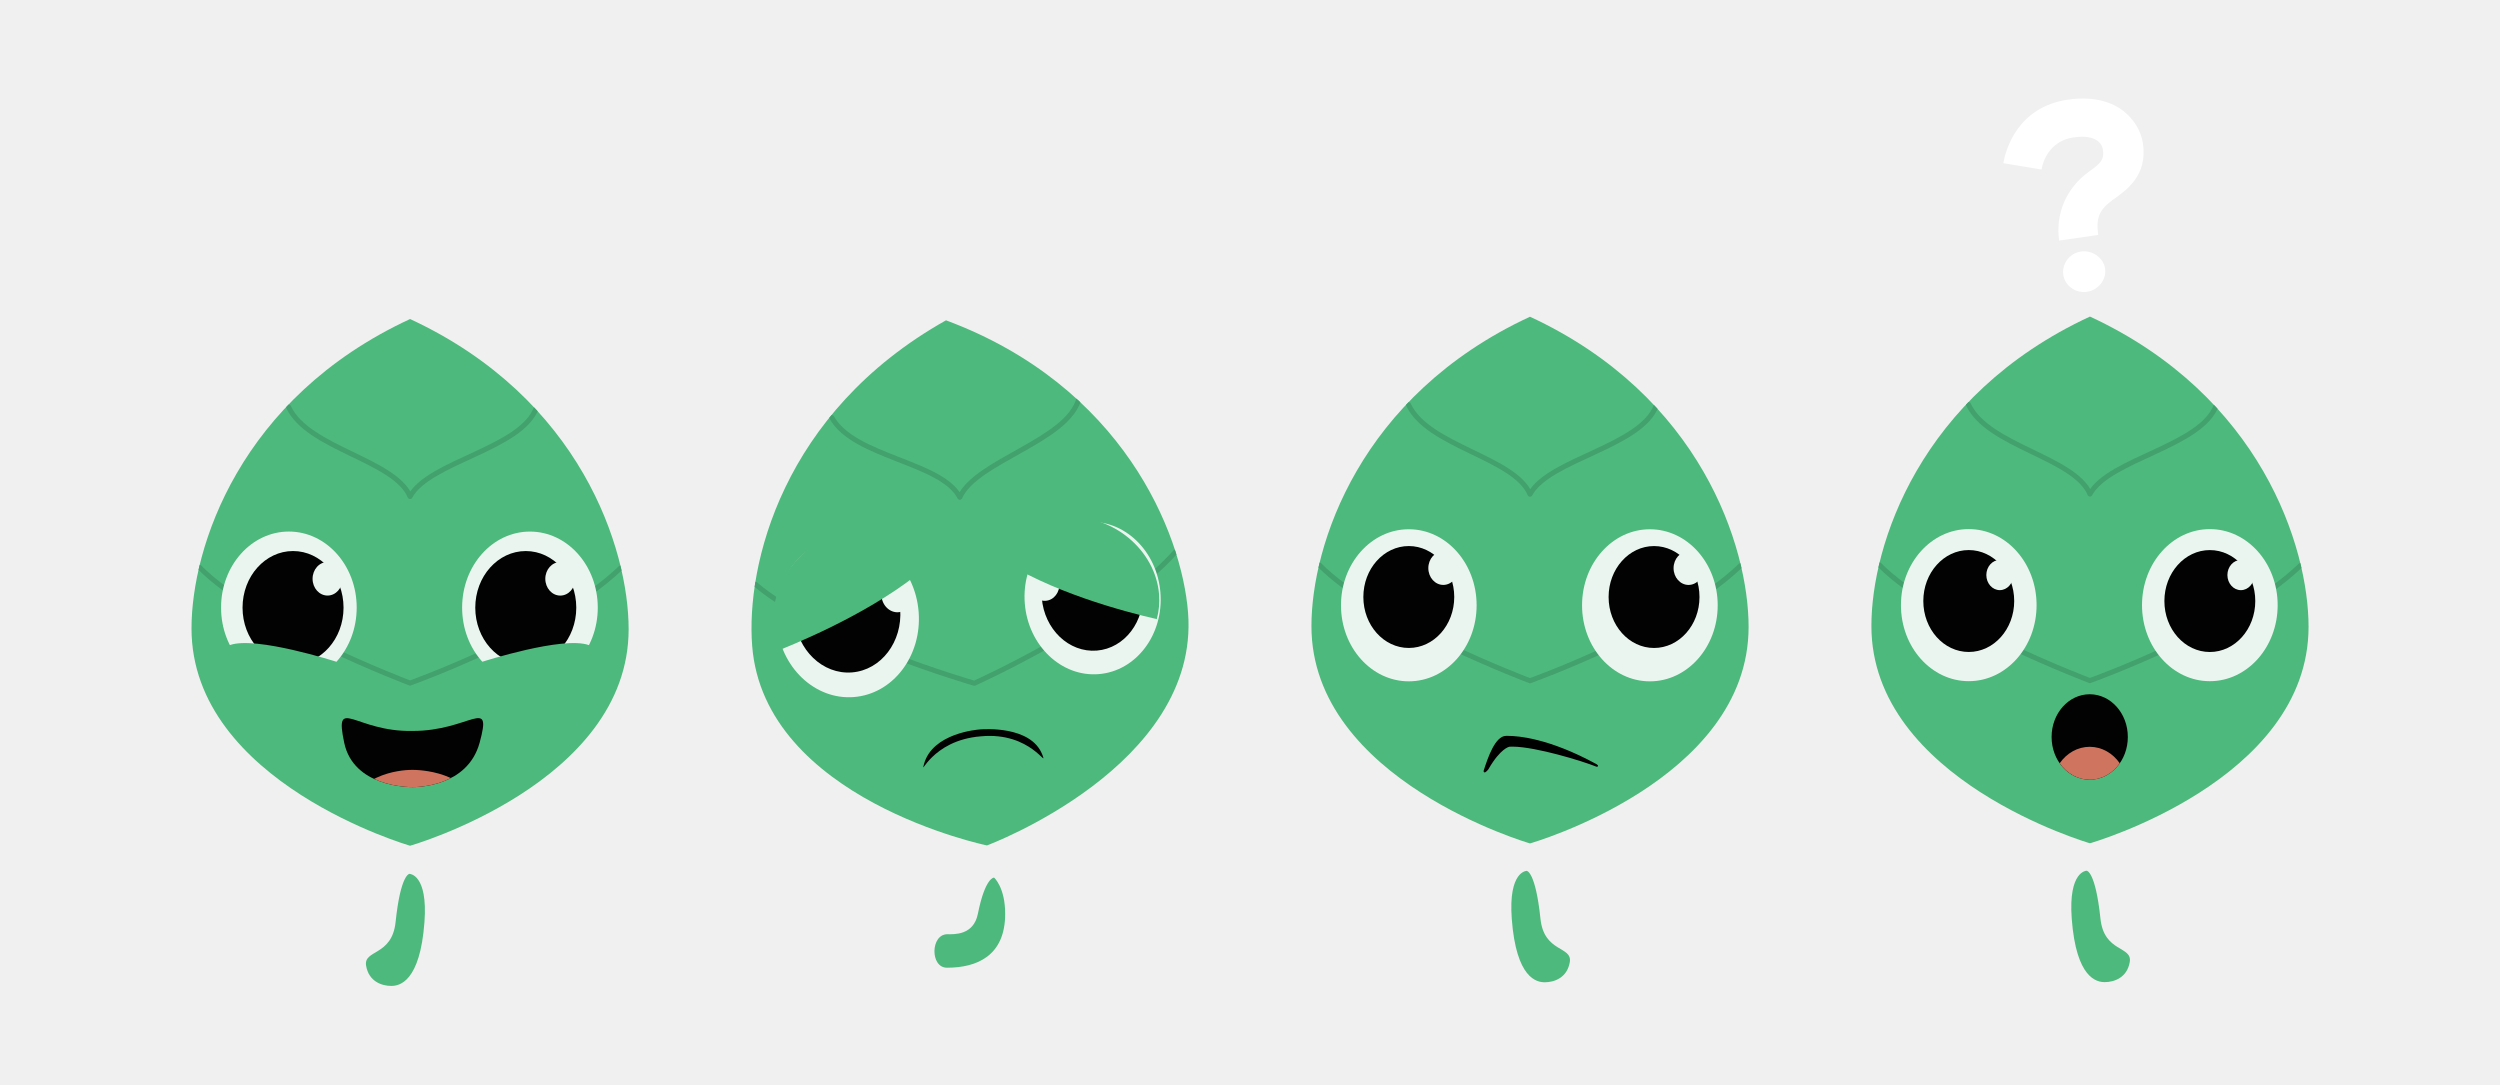
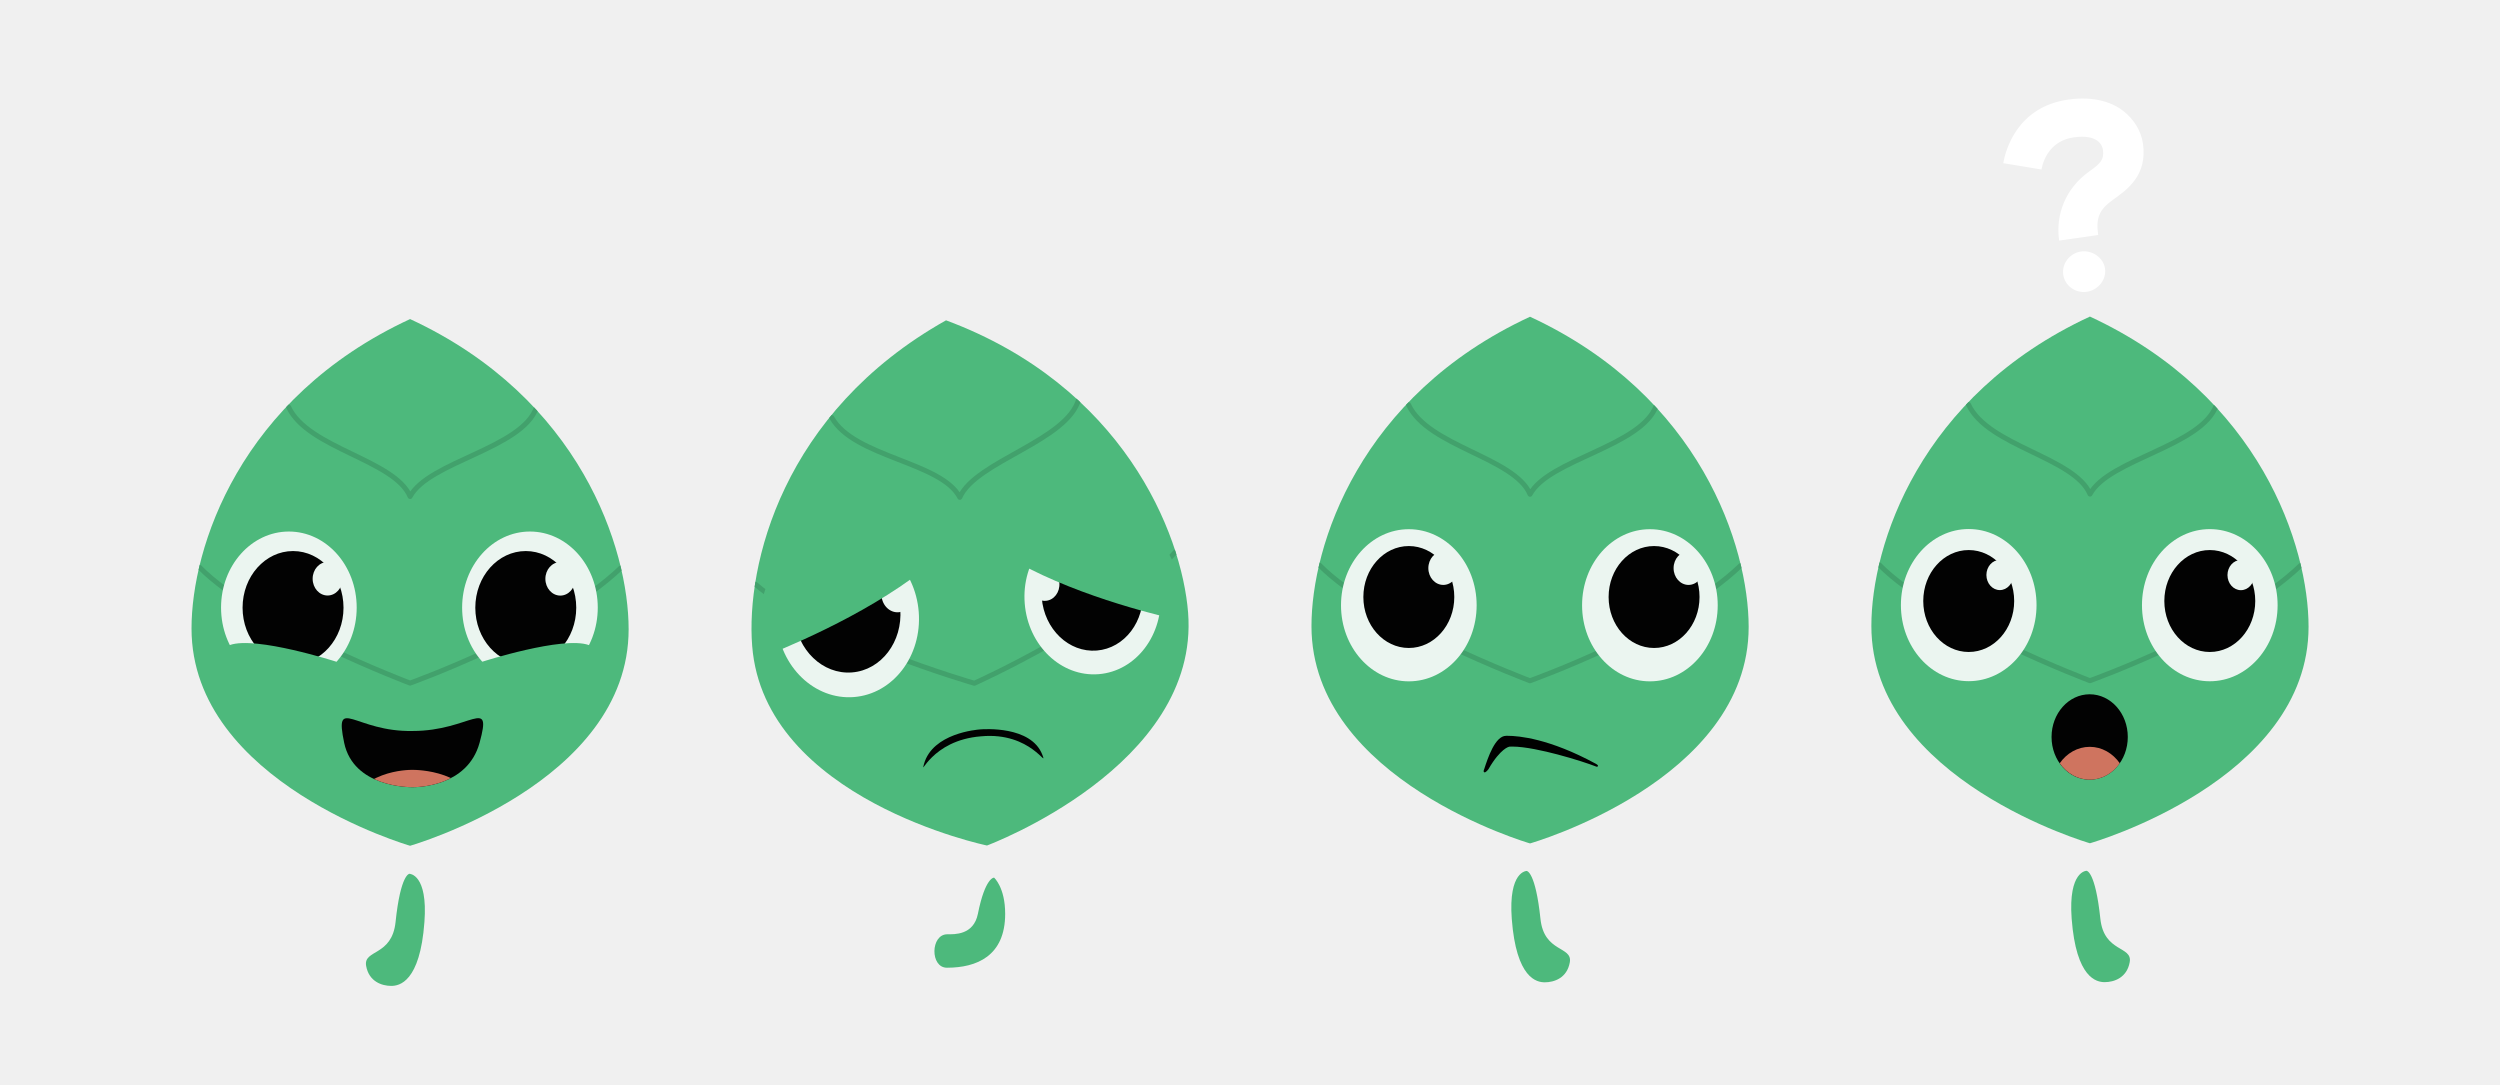
- <svg xmlns="http://www.w3.org/2000/svg" id="Layer_1" data-name="Layer 1" viewBox="0 0 2997 1300">
-   <defs>
-     <style>
-       .cls-1, .cls-4 {
-         fill: none;
-       }
- 
-       .cls-2 {
-         fill: #4db97c;
-       }
- 
-       .cls-3 {
-         clip-path: url(#clip-path);
-       }
- 
-       .cls-4 {
-         stroke: #42a16c;
-         stroke-linecap: round;
-         stroke-linejoin: round;
-         stroke-width: 6px;
-       }
- 
-       .cls-5 {
-         fill: #ebf5f0;
-       }
- 
-       .cls-6 {
-         fill: #020202;
-       }
- 
-       .cls-7 {
-         clip-path: url(#clip-path-2);
-       }
- 
-       .cls-8 {
-         fill: #cf745f;
-       }
- 
-       .cls-9 {
-         fill: #fff;
-       }
- 
-       .cls-10 {
-         clip-path: url(#clip-path-3);
-       }
- 
-       .cls-11 {
-         clip-path: url(#clip-path-4);
-       }
- 
-       .cls-12 {
-         clip-path: url(#clip-path-5);
-       }
-     </style>
-     <clipPath id="clip-path">
-       <path class="cls-1" d="M1834.15,379.69c-204.66,94.82-262,274.54-262,370.87,0,184.69,262,260.54,262,260.54s262.05-74.85,262.07-259.53C2096.18,655.23,2038.79,474.54,1834.15,379.69Z" />
-     </clipPath>
-     <clipPath id="clip-path-2">
-       <path class="cls-1" d="M2505.43,379.5c-204.65,94.82-262,274.54-262,370.87,0,184.69,262,260.55,262,260.55s262.06-74.85,262.07-259.54C2767.46,655.05,2710.07,474.35,2505.43,379.5Z" />
-     </clipPath>
-     <clipPath id="clip-path-3">
-       <path class="cls-1" d="M1134.06,384C937.41,494.47,894.2,678.11,901.69,774.15c14.36,184.13,281.47,239.36,281.47,239.36s255.44-95,241.08-279.14C1416.74,638.32,1345.47,462.65,1134.06,384Z" />
-     </clipPath>
-     <clipPath id="clip-path-4">
-       <path class="cls-1" d="M491.58,382.45c-204.66,94.82-262,274.54-262,370.88,0,184.68,262,260.54,262,260.54S753.59,939,753.6,754.34C753.61,658,696.22,477.31,491.58,382.45Z" />
-     </clipPath>
-     <clipPath id="clip-path-5">
-       <path class="cls-1" d="M494.72,876.26c-69.07,1.42-94.25-43.4-82.08,14.15,11.24,53.18,77.51,53.19,82,53.19s65.73,0,80.32-53.18C590.5,833.66,563.78,876.26,494.72,876.26Z" />
-     </clipPath>
-   </defs>
+ <svg xmlns="http://www.w3.org/2000/svg" xmlns:xlink="http://www.w3.org/1999/xlink" version="1.1" id="Layer_1" x="0px" y="0px" viewBox="0 0 2997 1300" style="enable-background:new 0 0 2997 1300;" xml:space="preserve">
+   <style type="text/css">
+ 	.st0{fill:#4DB97C;}
+ 	.st1{clip-path:url(#SVGID_2_);}
+ 	.st2{fill:none;stroke:#42A16C;stroke-width:6;stroke-linecap:round;stroke-linejoin:round;}
+ 	.st3{fill:#EBF5F0;}
+ 	.st4{fill:#020202;}
+ 	.st5{clip-path:url(#SVGID_4_);}
+ 	.st6{fill:#CF745F;}
+ 	.st7{fill:#FFFFFF;}
+ 	.st8{clip-path:url(#SVGID_6_);}
+ 	.st9{clip-path:url(#SVGID_8_);}
+ 	.st10{clip-path:url(#SVGID_10_);}
+ </style>
  <g>
    <g>
-       <path class="cls-2" d="M1834.15,379.69c-204.66,94.82-262,274.54-262,370.87,0,184.69,262,260.54,262,260.54s262.05-74.85,262.07-259.53C2096.18,655.23,2038.79,474.54,1834.15,379.69Z" />
-       <g class="cls-3">
-         <g>
-           <path class="cls-4" d="M1581.73,677.36c68.94,69.6,252.38,138.74,252.38,138.74s173.56-62.11,252.42-138" />
-           <path class="cls-4" d="M1688.57,485.26c23.12,49.7,127.09,63.21,145.58,107.21,22.51-42,134.54-57.49,151.61-106.94" />
+       <path class="st0" d="M1834.2,379.7c-204.7,94.8-262,274.5-262,370.9c0,184.7,262,260.5,262,260.5s262-74.8,262.1-259.5    C2096.2,655.2,2038.8,474.5,1834.2,379.7z" />
+       <g>
+         <defs>
+           <path id="SVGID_1_" d="M1834.2,379.7c-204.7,94.8-262,274.5-262,370.9c0,184.7,262,260.5,262,260.5s262-74.8,262.1-259.5      C2096.2,655.2,2038.8,474.5,1834.2,379.7z" />
+         </defs>
+         <clipPath id="SVGID_2_">
+           <use xlink:href="#SVGID_1_" style="overflow:visible;" />
+         </clipPath>
+         <g class="st1">
+           <g>
+             <path class="st2" d="M1581.7,677.4c68.9,69.6,252.4,138.7,252.4,138.7s173.6-62.1,252.4-138" />
+             <path class="st2" d="M1688.6,485.3c23.1,49.7,127.1,63.2,145.6,107.2c22.5-42,134.5-57.5,151.6-106.9" />
+           </g>
        </g>
      </g>
-       <ellipse class="cls-5" cx="1977.87" cy="725.64" rx="81.3" ry="91.16" />
-       <ellipse class="cls-6" cx="1982.87" cy="715.71" rx="54.48" ry="61.09" />
-       <ellipse class="cls-5" cx="2024.22" cy="681.1" rx="17.94" ry="20.12" />
-       <ellipse class="cls-5" cx="1688.87" cy="725.62" rx="81.3" ry="91.16" />
-       <ellipse class="cls-6" cx="1688.87" cy="715.69" rx="54.48" ry="61.09" />
-       <ellipse class="cls-5" cx="1730.22" cy="681.08" rx="17.94" ry="20.12" />
-       <path class="cls-2" d="M1881.86,1153.55c-3.28,18.86-18.83,24-30,24-9.42,0-34.24-4.28-39.56-76.09-4.25-57.36,17.92-57.45,17.92-57.45s10.53.25,16.5,57.45C1851,1142.42,1885.29,1133.86,1881.86,1153.55Z" />
-       <path d="M1912.67,915.42c-55.29-30-92-33.26-105.19-33.26l-1.48,0h-.51c-13.11,0-21.91,26.64-26.14,39.45l-.57,1.71a2.36,2.36,0,0,0,0,2.12,1.24,1.24,0,0,0,1,.51c1.58,0,4.22-3.25,4.46-3.66,7.43-13,13.86-19.69,17.94-23s6.74-4,7.08-4.1c1.15-.08,2.41-.12,3.74-.12,15.06,0,37.67,5.09,54,9.36,20.07,5.26,38.24,11.26,46.63,14.61a2.17,2.17,0,0,0,.83.17,1.16,1.16,0,0,0,1.19-.85C1915.91,917.49,1915.21,916.79,1912.67,915.42Z" />
+       <ellipse class="st3" cx="1977.9" cy="725.6" rx="81.3" ry="91.2" />
+       <ellipse class="st4" cx="1982.9" cy="715.7" rx="54.5" ry="61.1" />
+       <ellipse class="st3" cx="2024.2" cy="681.1" rx="17.9" ry="20.1" />
+       <ellipse class="st3" cx="1688.9" cy="725.6" rx="81.3" ry="91.2" />
+       <ellipse class="st4" cx="1688.9" cy="715.7" rx="54.5" ry="61.1" />
+       <ellipse class="st3" cx="1730.2" cy="681.1" rx="17.9" ry="20.1" />
+       <path class="st0" d="M1881.9,1153.6c-3.3,18.9-18.8,24-30,24c-9.4,0-34.2-4.3-39.6-76.1c-4.2-57.4,17.9-57.4,17.9-57.4    s10.5,0.2,16.5,57.4C1851,1142.4,1885.3,1133.9,1881.9,1153.6z" />
+       <path d="M1912.7,915.4c-55.3-30-92-33.3-105.2-33.3h-1.5h-0.5c-13.1,0-21.9,26.6-26.1,39.5l-0.6,1.7c-0.3,0.7-0.3,1.5,0,2.1    c0.2,0.3,0.6,0.5,1,0.5c1.6,0,4.2-3.2,4.5-3.7c7.4-13,13.9-19.7,17.9-23s6.7-4,7.1-4.1c1.2-0.1,2.4-0.1,3.7-0.1    c15.1,0,37.7,5.1,54,9.4c20.1,5.3,38.2,11.3,46.6,14.6c0.3,0.1,0.5,0.2,0.8,0.2c0.5,0,1-0.3,1.2-0.8    C1915.9,917.5,1915.2,916.8,1912.7,915.4z" />
    </g>
    <g>
-       <path class="cls-2" d="M2505.43,379.5c-204.65,94.82-262,274.54-262,370.87,0,184.69,262,260.55,262,260.55s262.06-74.85,262.07-259.54C2767.46,655.05,2710.07,474.35,2505.43,379.5Z" />
-       <g class="cls-7">
-         <g>
-           <path class="cls-4" d="M2253,677.17c68.94,69.6,252.39,138.75,252.39,138.75s173.55-62.12,252.42-138" />
-           <path class="cls-4" d="M2359.85,485.07c23.12,49.7,127.09,63.21,145.58,107.21,22.51-42,134.54-57.49,151.61-106.93" />
+       <path class="st0" d="M2505.4,379.5c-204.6,94.8-262,274.5-262,370.9c0,184.7,262,260.5,262,260.5s262.1-74.8,262.1-259.5    C2767.5,655,2710.1,474.4,2505.4,379.5z" />
+       <g>
+         <defs>
+           <path id="SVGID_3_" d="M2505.4,379.5c-204.6,94.8-262,274.5-262,370.9c0,184.7,262,260.5,262,260.5s262.1-74.8,262.1-259.5      C2767.5,655,2710.1,474.4,2505.4,379.5z" />
+         </defs>
+         <clipPath id="SVGID_4_">
+           <use xlink:href="#SVGID_3_" style="overflow:visible;" />
+         </clipPath>
+         <g class="st5">
+           <g>
+             <path class="st2" d="M2253,677.2c68.9,69.6,252.4,138.8,252.4,138.8s173.6-62.1,252.4-138" />
+             <path class="st2" d="M2359.9,485.1c23.1,49.7,127.1,63.2,145.6,107.2c22.5-42,134.5-57.5,151.6-106.9" />
+           </g>
        </g>
      </g>
-       <ellipse class="cls-5" cx="2649.15" cy="725.45" rx="81.3" ry="91.16" />
-       <ellipse class="cls-6" cx="2649.15" cy="720.53" rx="54.48" ry="61.09" />
-       <ellipse class="cls-5" cx="2686.37" cy="689.37" rx="16.15" ry="18.1" />
-       <ellipse class="cls-5" cx="2360.15" cy="725.43" rx="81.3" ry="91.16" />
-       <ellipse class="cls-6" cx="2360.15" cy="720.5" rx="54.48" ry="61.09" />
-       <ellipse class="cls-6" cx="2505.15" cy="883.5" rx="45.7" ry="51.23" />
-       <ellipse class="cls-5" cx="2397.37" cy="689.35" rx="16.15" ry="18.1" />
-       <path class="cls-2" d="M2553.15,1153.37c-3.28,18.85-18.84,24-30,24-9.41,0-34.24-4.29-39.56-76.1-4.24-57.36,17.92-57.45,17.92-57.45s10.53.25,16.51,57.46C2522.33,1142.24,2556.57,1133.68,2553.15,1153.37Z" />
-       <path class="cls-8" d="M2505.16,895.27c-14.64,0-27.67,7.73-36,19.73,8.36,12,21.38,19.73,36,19.74s27.66-7.73,36-19.74C2532.82,903,2519.8,895.27,2505.16,895.27Z" />
-       <path class="cls-9" d="M2569,172.17c5.41,37.76-18.61,55.08-36.26,67.48-15.92,11.53-20.36,21.41-17.41,42l-46.82,6.72c-4.55-31.72,8.25-62.84,35.64-82.49,13.72-9.68,18.6-14.38,16.9-26.17-.6-4.22-4.62-19.37-35.14-15-25.37,3.64-35.8,23.33-38.55,38.52l-45.79-7.61c2.71-15.5,16.52-67.42,77.84-76.22,33.54-4.81,54.95,4.75,66.09,13.64C2558,142.92,2566.76,156.76,2569,172.17Z" />
-       <path class="cls-9" d="M2494.73,301.51c-13.59,1.95-23.17,14.73-21.3,27.72,1.9,13.29,14.64,22.56,28.24,20.61s23.81-14.51,21.9-27.8C2521.71,309.05,2508.32,299.56,2494.73,301.51Z" />
+       <ellipse class="st3" cx="2649.1" cy="725.5" rx="81.3" ry="91.2" />
+       <ellipse class="st4" cx="2649.1" cy="720.5" rx="54.5" ry="61.1" />
+       <ellipse class="st3" cx="2686.4" cy="689.4" rx="16.1" ry="18.1" />
+       <ellipse class="st3" cx="2360.1" cy="725.4" rx="81.3" ry="91.2" />
+       <ellipse class="st4" cx="2360.1" cy="720.5" rx="54.5" ry="61.1" />
+       <ellipse class="st4" cx="2505.1" cy="883.5" rx="45.7" ry="51.2" />
+       <ellipse class="st3" cx="2397.4" cy="689.3" rx="16.1" ry="18.1" />
+       <path class="st0" d="M2553.1,1153.4c-3.3,18.8-18.8,24-30,24c-9.4,0-34.2-4.3-39.6-76.1c-4.2-57.4,17.9-57.4,17.9-57.4    s10.5,0.2,16.5,57.5C2522.3,1142.2,2556.6,1133.7,2553.1,1153.4z" />
+       <path class="st6" d="M2505.2,895.3c-14.6,0-27.7,7.7-36,19.7c8.4,12,21.4,19.7,36,19.7s27.7-7.7,36-19.7    C2532.8,903,2519.8,895.3,2505.2,895.3z" />
+       <path class="st7" d="M2569,172.2c5.4,37.8-18.6,55.1-36.3,67.5c-15.9,11.5-20.4,21.4-17.4,42l-46.8,6.7    c-4.6-31.7,8.2-62.8,35.6-82.5c13.7-9.7,18.6-14.4,16.9-26.2c-0.6-4.2-4.6-19.4-35.1-15c-25.4,3.6-35.8,23.3-38.6,38.5l-45.8-7.6    c2.7-15.5,16.5-67.4,77.8-76.2c33.5-4.8,54.9,4.8,66.1,13.6C2558,142.9,2566.8,156.8,2569,172.2z" />
+       <path class="st7" d="M2494.7,301.5c-13.6,2-23.2,14.7-21.3,27.7c1.9,13.3,14.6,22.6,28.2,20.6s23.8-14.5,21.9-27.8    C2521.7,309,2508.3,299.6,2494.7,301.5z" />
    </g>
    <g>
-       <path class="cls-2" d="M1134.06,384C937.41,494.47,894.2,678.11,901.69,774.15c14.36,184.13,281.47,239.36,281.47,239.36s255.44-95,241.08-279.14C1416.74,638.32,1345.47,462.65,1134.06,384Z" />
-       <g class="cls-10">
-         <g>
-           <path class="cls-4" d="M905.58,700.42C979.73,764.45,1168,819.1,1168,819.1s168.19-75.44,240.91-157.21" />
-           <path class="cls-4" d="M997.14,500.59c26.92,47.75,131.62,53.13,153.48,95.56,19.18-43.63,129.66-67.79,142.83-118.42" />
+       <path class="st0" d="M1134.1,384C937.4,494.5,894.2,678.1,901.7,774.2c14.4,184.1,281.5,239.4,281.5,239.4s255.4-95,241.1-279.1    C1416.7,638.3,1345.5,462.6,1134.1,384z" />
+       <g>
+         <defs>
+           <path id="SVGID_5_" d="M1134.1,384C937.4,494.5,894.2,678.1,901.7,774.2c14.4,184.1,281.5,239.4,281.5,239.4      s255.4-95,241.1-279.1C1416.7,638.3,1345.5,462.6,1134.1,384z" />
+         </defs>
+         <clipPath id="SVGID_6_">
+           <use xlink:href="#SVGID_5_" style="overflow:visible;" />
+         </clipPath>
+         <g class="st8">
+           <g>
+             <path class="st2" d="M905.6,700.4c74.1,64,262.4,118.7,262.4,118.7s168.2-75.4,240.9-157.2" />
+             <path class="st2" d="M997.1,500.6c26.9,47.7,131.6,53.1,153.5,95.6c19.2-43.6,129.7-67.8,142.8-118.4" />
+           </g>
        </g>
      </g>
-       <path class="cls-2" d="M1172.27,1095.5c8.82-44.12,19.44-43.43,19.44-43.43s13.29,11.56,13.29,43.43c0,50.81-34.45,64.59-69.76,64.59-20.43,0-19.81-40.14.49-40.14C1143.92,1120,1167.1,1121.34,1172.27,1095.5Z" />
-       <path class="cls-6" d="M1176.08,882.69c60.27-5.67,80.51,40.28,73.44,22C1236,869.78,1179,874.1,1175.1,874.4s-57,4.52-67.37,41.38C1102.71,933.63,1115.74,887.4,1176.08,882.69Z" />
-       <ellipse class="cls-5" cx="1304.27" cy="717.73" rx="81.3" ry="91.16" transform="matrix(1, -0.08, 0.08, 1, -51.86, 103.59)" />
-       <ellipse class="cls-6" cx="1303.89" cy="712.81" rx="60.54" ry="67.88" transform="matrix(1, -0.08, 0.08, 1, -51.48, 103.55)" />
-       <ellipse class="cls-5" cx="1342.42" cy="675.08" rx="17.94" ry="20.12" transform="translate(-48.43 106.43) rotate(-4.46)" />
-       <ellipse class="cls-5" cx="1016.15" cy="740.2" rx="85.37" ry="95.72" transform="translate(-54.48 81.26) rotate(-4.46)" />
-       <ellipse class="cls-6" cx="1015.75" cy="735.04" rx="63.56" ry="71.27" transform="translate(-54.08 81.21) rotate(-4.46)" />
-       <ellipse class="cls-5" cx="1075.47" cy="712.88" rx="18.84" ry="21.12" transform="translate(-52.18 85.79) rotate(-4.46)" />
-       <ellipse class="cls-5" cx="1252.1" cy="700.17" rx="17.94" ry="20.12" transform="translate(-50.65 99.48) rotate(-4.46)" />
-       <path class="cls-2" d="M1030.23,634.38c-61.4,4.79-107.26,58.9-102.93,114.39A91.92,91.92,0,0,0,935,779c39.87-16,129-55.36,185.67-108.21C1098.46,649.25,1065.48,631.63,1030.23,634.38Z" />
-       <path class="cls-2" d="M1275.74,620.2c58.47-4.57,109.61,39.56,113.75,92.41a87.6,87.6,0,0,1-2.75,29.58c-39.87-9.14-129.54-33-190.68-74.37C1213.74,644.27,1242.16,622.83,1275.74,620.2Z" />
+       <path class="st0" d="M1172.3,1095.5c8.8-44.1,19.4-43.4,19.4-43.4s13.3,11.6,13.3,43.4c0,50.8-34.4,64.6-69.8,64.6    c-20.4,0-19.8-40.1,0.5-40.1C1143.9,1120,1167.1,1121.3,1172.3,1095.5z" />
+       <path class="st4" d="M1176.1,882.7c60.3-5.7,80.5,40.3,73.4,22c-13.5-34.9-70.5-30.6-74.4-30.3s-57,4.5-67.4,41.4    C1102.7,933.6,1115.7,887.4,1176.1,882.7z" />
+       <ellipse transform="matrix(0.9968 -7.974522e-02 7.974522e-02 0.9968 -53.0042 106.7359)" class="st3" cx="1309.8" cy="717" rx="81.6" ry="91.5" />
+       <ellipse transform="matrix(0.9968 -7.974522e-02 7.974522e-02 0.9968 -52.6123 106.6888)" class="st4" cx="1309.4" cy="712" rx="60.7" ry="68.1" />
+       <ellipse transform="matrix(0.997 -7.776310e-02 7.776310e-02 0.997 -48.4309 106.4351)" class="st3" cx="1342.4" cy="675.1" rx="17.9" ry="20.1" />
+       <ellipse transform="matrix(0.997 -7.776310e-02 7.776310e-02 0.997 -54.4832 81.2606)" class="st3" cx="1016.2" cy="740.2" rx="85.4" ry="95.7" />
+       <ellipse transform="matrix(0.997 -7.776414e-02 7.776414e-02 0.997 -54.0835 81.215)" class="st4" cx="1015.8" cy="735" rx="63.6" ry="71.3" />
+       <ellipse transform="matrix(0.997 -7.776310e-02 7.776310e-02 0.997 -52.179 85.7905)" class="st3" cx="1075.5" cy="712.9" rx="18.8" ry="21.1" />
+       <ellipse transform="matrix(0.997 -7.776310e-02 7.776310e-02 0.997 -50.6553 99.4878)" class="st3" cx="1252.1" cy="700.2" rx="17.9" ry="20.1" />
+       <path class="st0" d="M1029.1,620.3c-70,5.5-122.2,67.1-117.3,130.3c0.9,11.9,3.9,23.5,8.8,34.4c45.4-18.2,147-63.1,211.5-123.3    C1106.9,637.3,1069.3,617.2,1029.1,620.3z" />
+       <path class="st0" d="M1284.1,602.4c67.5-5.3,126.5,45.7,131.3,106.7c0.9,11.5-0.2,23-3.2,34.1c-46-10.6-149.5-38.1-220.1-85.8    C1212.6,630.2,1245.4,605.4,1284.1,602.4z" />
    </g>
    <g>
-       <path class="cls-2" d="M491.58,382.45c-204.66,94.82-262,274.54-262,370.88,0,184.68,262,260.54,262,260.54S753.59,939,753.6,754.34C753.61,658,696.22,477.31,491.58,382.45Z" />
-       <g class="cls-11">
-         <g>
-           <path class="cls-4" d="M239.16,680.12c68.94,69.6,252.39,138.75,252.39,138.75S665.1,756.75,744,680.88" />
-           <path class="cls-4" d="M346,488c23.12,49.71,127.09,63.22,145.58,107.22,22.51-42,134.54-57.49,151.61-106.94" />
+       <path class="st0" d="M491.6,382.5c-204.7,94.8-262,274.5-262,370.9c0,184.7,262,260.5,262,260.5s262-74.9,262-259.5    C753.6,658,696.2,477.3,491.6,382.5z" />
+       <g>
+         <defs>
+           <path id="SVGID_7_" d="M491.6,382.5c-204.7,94.8-262,274.5-262,370.9c0,184.7,262,260.5,262,260.5s262-74.9,262-259.5      C753.6,658,696.2,477.3,491.6,382.5z" />
+         </defs>
+         <clipPath id="SVGID_8_">
+           <use xlink:href="#SVGID_7_" style="overflow:visible;" />
+         </clipPath>
+         <g class="st9">
+           <g>
+             <path class="st2" d="M239.2,680.1c68.9,69.6,252.4,138.8,252.4,138.8s173.5-62.1,252.5-138" />
+             <path class="st2" d="M346,488c23.1,49.7,127.1,63.2,145.6,107.2c22.5-42,134.5-57.5,151.6-106.9" />
+           </g>
        </g>
      </g>
-       <path class="cls-2" d="M438.9,1157.82c3.3,19,19,24.11,30.15,24.11,9.47,0,34.45-4.3,39.79-76.55,4.28-57.71-18-57.8-18-57.8s-10.6.25-16.61,57.8C469.91,1146.62,435.46,1138,438.9,1157.82Z" />
-       <path class="cls-6" d="M494.72,876.26c-69.07,1.42-94.25-43.4-82.08,14.15,11.24,53.18,77.51,53.19,82,53.19s65.73,0,80.32-53.18C590.5,833.66,563.78,876.26,494.72,876.26Z" />
-       <ellipse class="cls-5" cx="635.3" cy="728.41" rx="81.3" ry="91.16" />
-       <ellipse class="cls-6" cx="630.3" cy="728.48" rx="60.54" ry="67.88" />
-       <ellipse class="cls-5" cx="671.66" cy="693.87" rx="17.94" ry="20.12" />
-       <ellipse class="cls-5" cx="346.3" cy="728.38" rx="81.3" ry="91.16" />
-       <ellipse class="cls-6" cx="351.3" cy="728.46" rx="60.54" ry="67.88" />
-       <ellipse class="cls-5" cx="392.66" cy="693.84" rx="17.94" ry="20.12" />
-       <path class="cls-2" d="M403.34,793.34s-96.89-31.22-127.77-20,27.12,63.24,27.12,63.24l69,15S429,822.07,403.34,793.34Z" />
-       <path class="cls-2" d="M578.12,793.34s96.89-31.22,127.77-20-27.12,63.24-27.12,63.24l-69,15S552.47,822.07,578.12,793.34Z" />
-       <g class="cls-12">
-         <path class="cls-8" d="M494.19,990.26c69.07-1.43,94.25,43.39,82.08-14.16-11.24-53.18-77.51-53.19-82-53.19s-65.72,0-80.31,53.18C398.41,1032.85,425.13,990.25,494.19,990.26Z" />
+       <path class="st0" d="M438.9,1157.8c3.3,19,19,24.1,30.1,24.1c9.5,0,34.5-4.3,39.8-76.6c4.3-57.7-18-57.8-18-57.8    s-10.6,0.2-16.6,57.8C469.9,1146.6,435.5,1138,438.9,1157.8z" />
+       <path class="st4" d="M494.7,876.3c-69.1,1.4-94.2-43.4-82.1,14.2c11.2,53.2,77.5,53.2,82,53.2s65.7,0,80.3-53.2    C590.5,833.7,563.8,876.3,494.7,876.3z" />
+       <ellipse class="st3" cx="635.3" cy="728.4" rx="81.3" ry="91.2" />
+       <ellipse class="st4" cx="630.3" cy="728.5" rx="60.5" ry="67.9" />
+       <ellipse class="st3" cx="671.7" cy="693.9" rx="17.9" ry="20.1" />
+       <ellipse class="st3" cx="346.3" cy="728.4" rx="81.3" ry="91.2" />
+       <ellipse class="st4" cx="351.3" cy="728.5" rx="60.5" ry="67.9" />
+       <ellipse class="st3" cx="392.7" cy="693.8" rx="17.9" ry="20.1" />
+       <path class="st0" d="M403.3,793.3c0,0-96.9-31.2-127.8-20s27.1,63.2,27.1,63.2l69,15C371.7,851.6,429,822.1,403.3,793.3z" />
+       <path class="st0" d="M578.1,793.3c0,0,96.9-31.2,127.8-20s-27.1,63.2-27.1,63.2l-69,15C609.8,851.6,552.5,822.1,578.1,793.3z" />
+       <g>
+         <defs>
+           <path id="SVGID_9_" d="M494.7,876.3c-69.1,1.4-94.2-43.4-82.1,14.2c11.2,53.2,77.5,53.2,82,53.2s65.7,0,80.3-53.2      C590.5,833.7,563.8,876.3,494.7,876.3z" />
+         </defs>
+         <clipPath id="SVGID_10_">
+           <use xlink:href="#SVGID_9_" style="overflow:visible;" />
+         </clipPath>
+         <g class="st10">
+           <path class="st6" d="M494.2,990.3c69.1-1.4,94.2,43.4,82.1-14.2c-11.2-53.2-77.5-53.2-82-53.2s-65.7,0-80.3,53.2      C398.4,1032.8,425.1,990.2,494.2,990.3z" />
+         </g>
      </g>
    </g>
  </g>
</svg>
